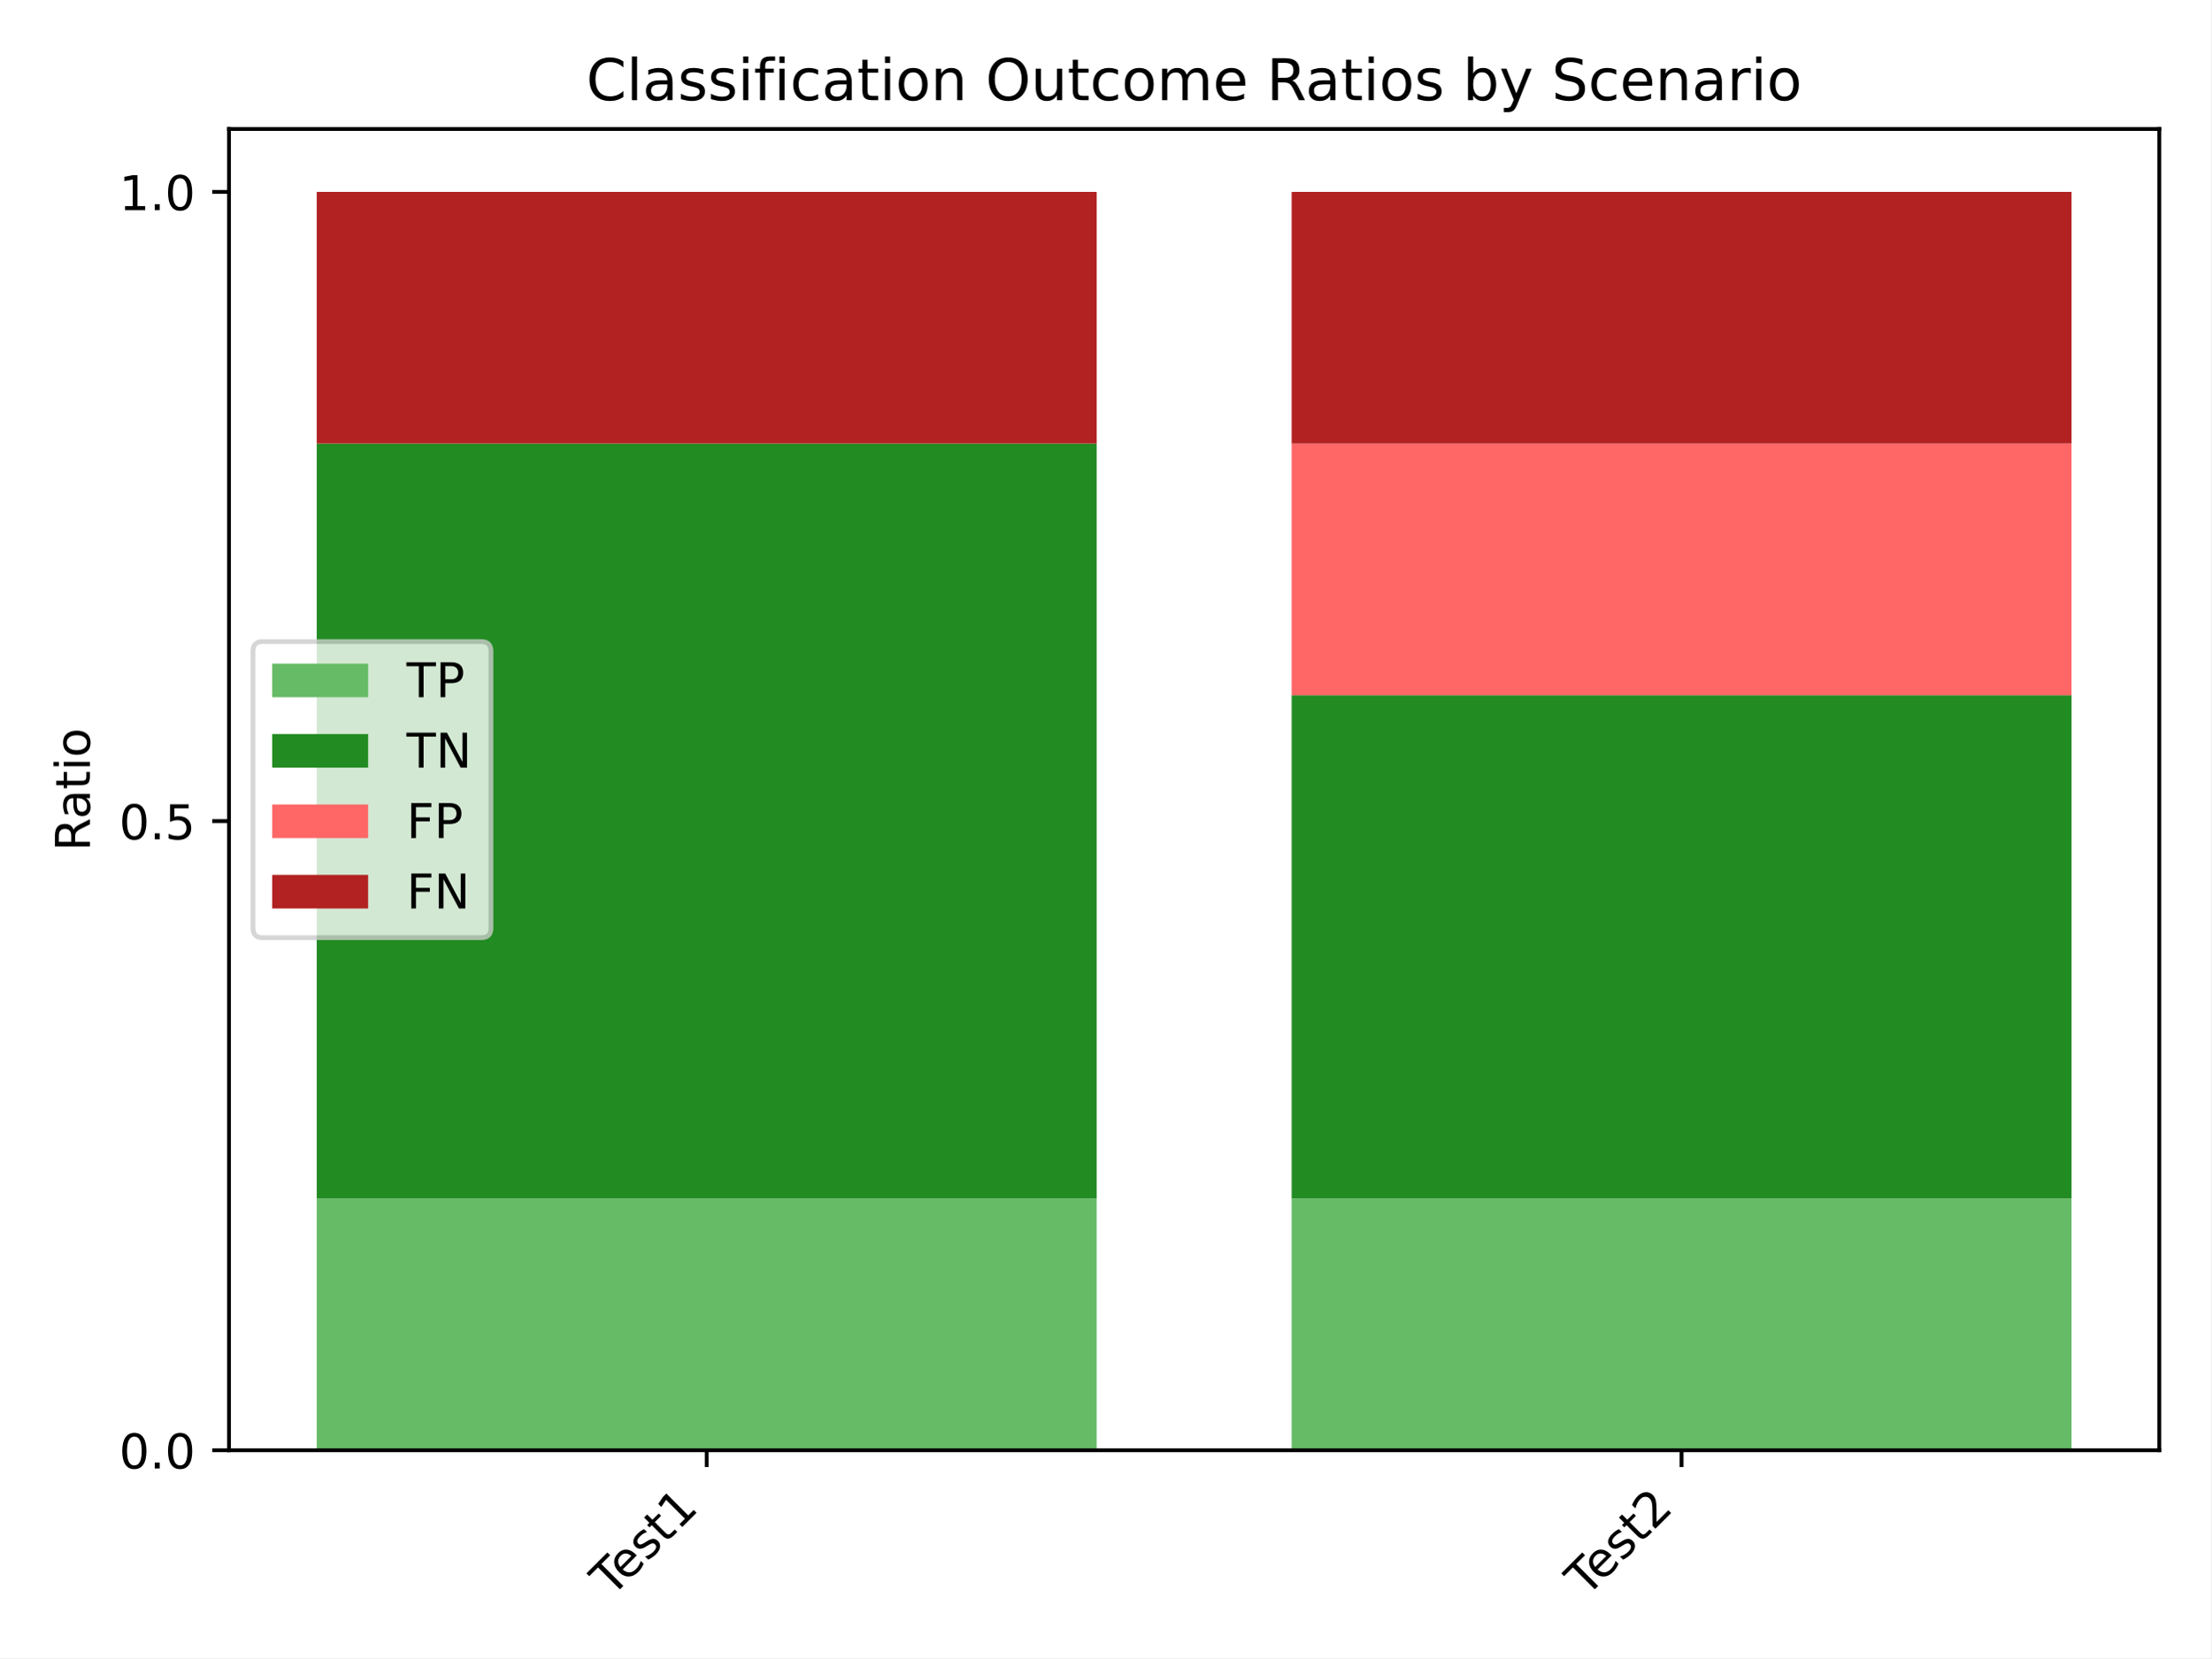
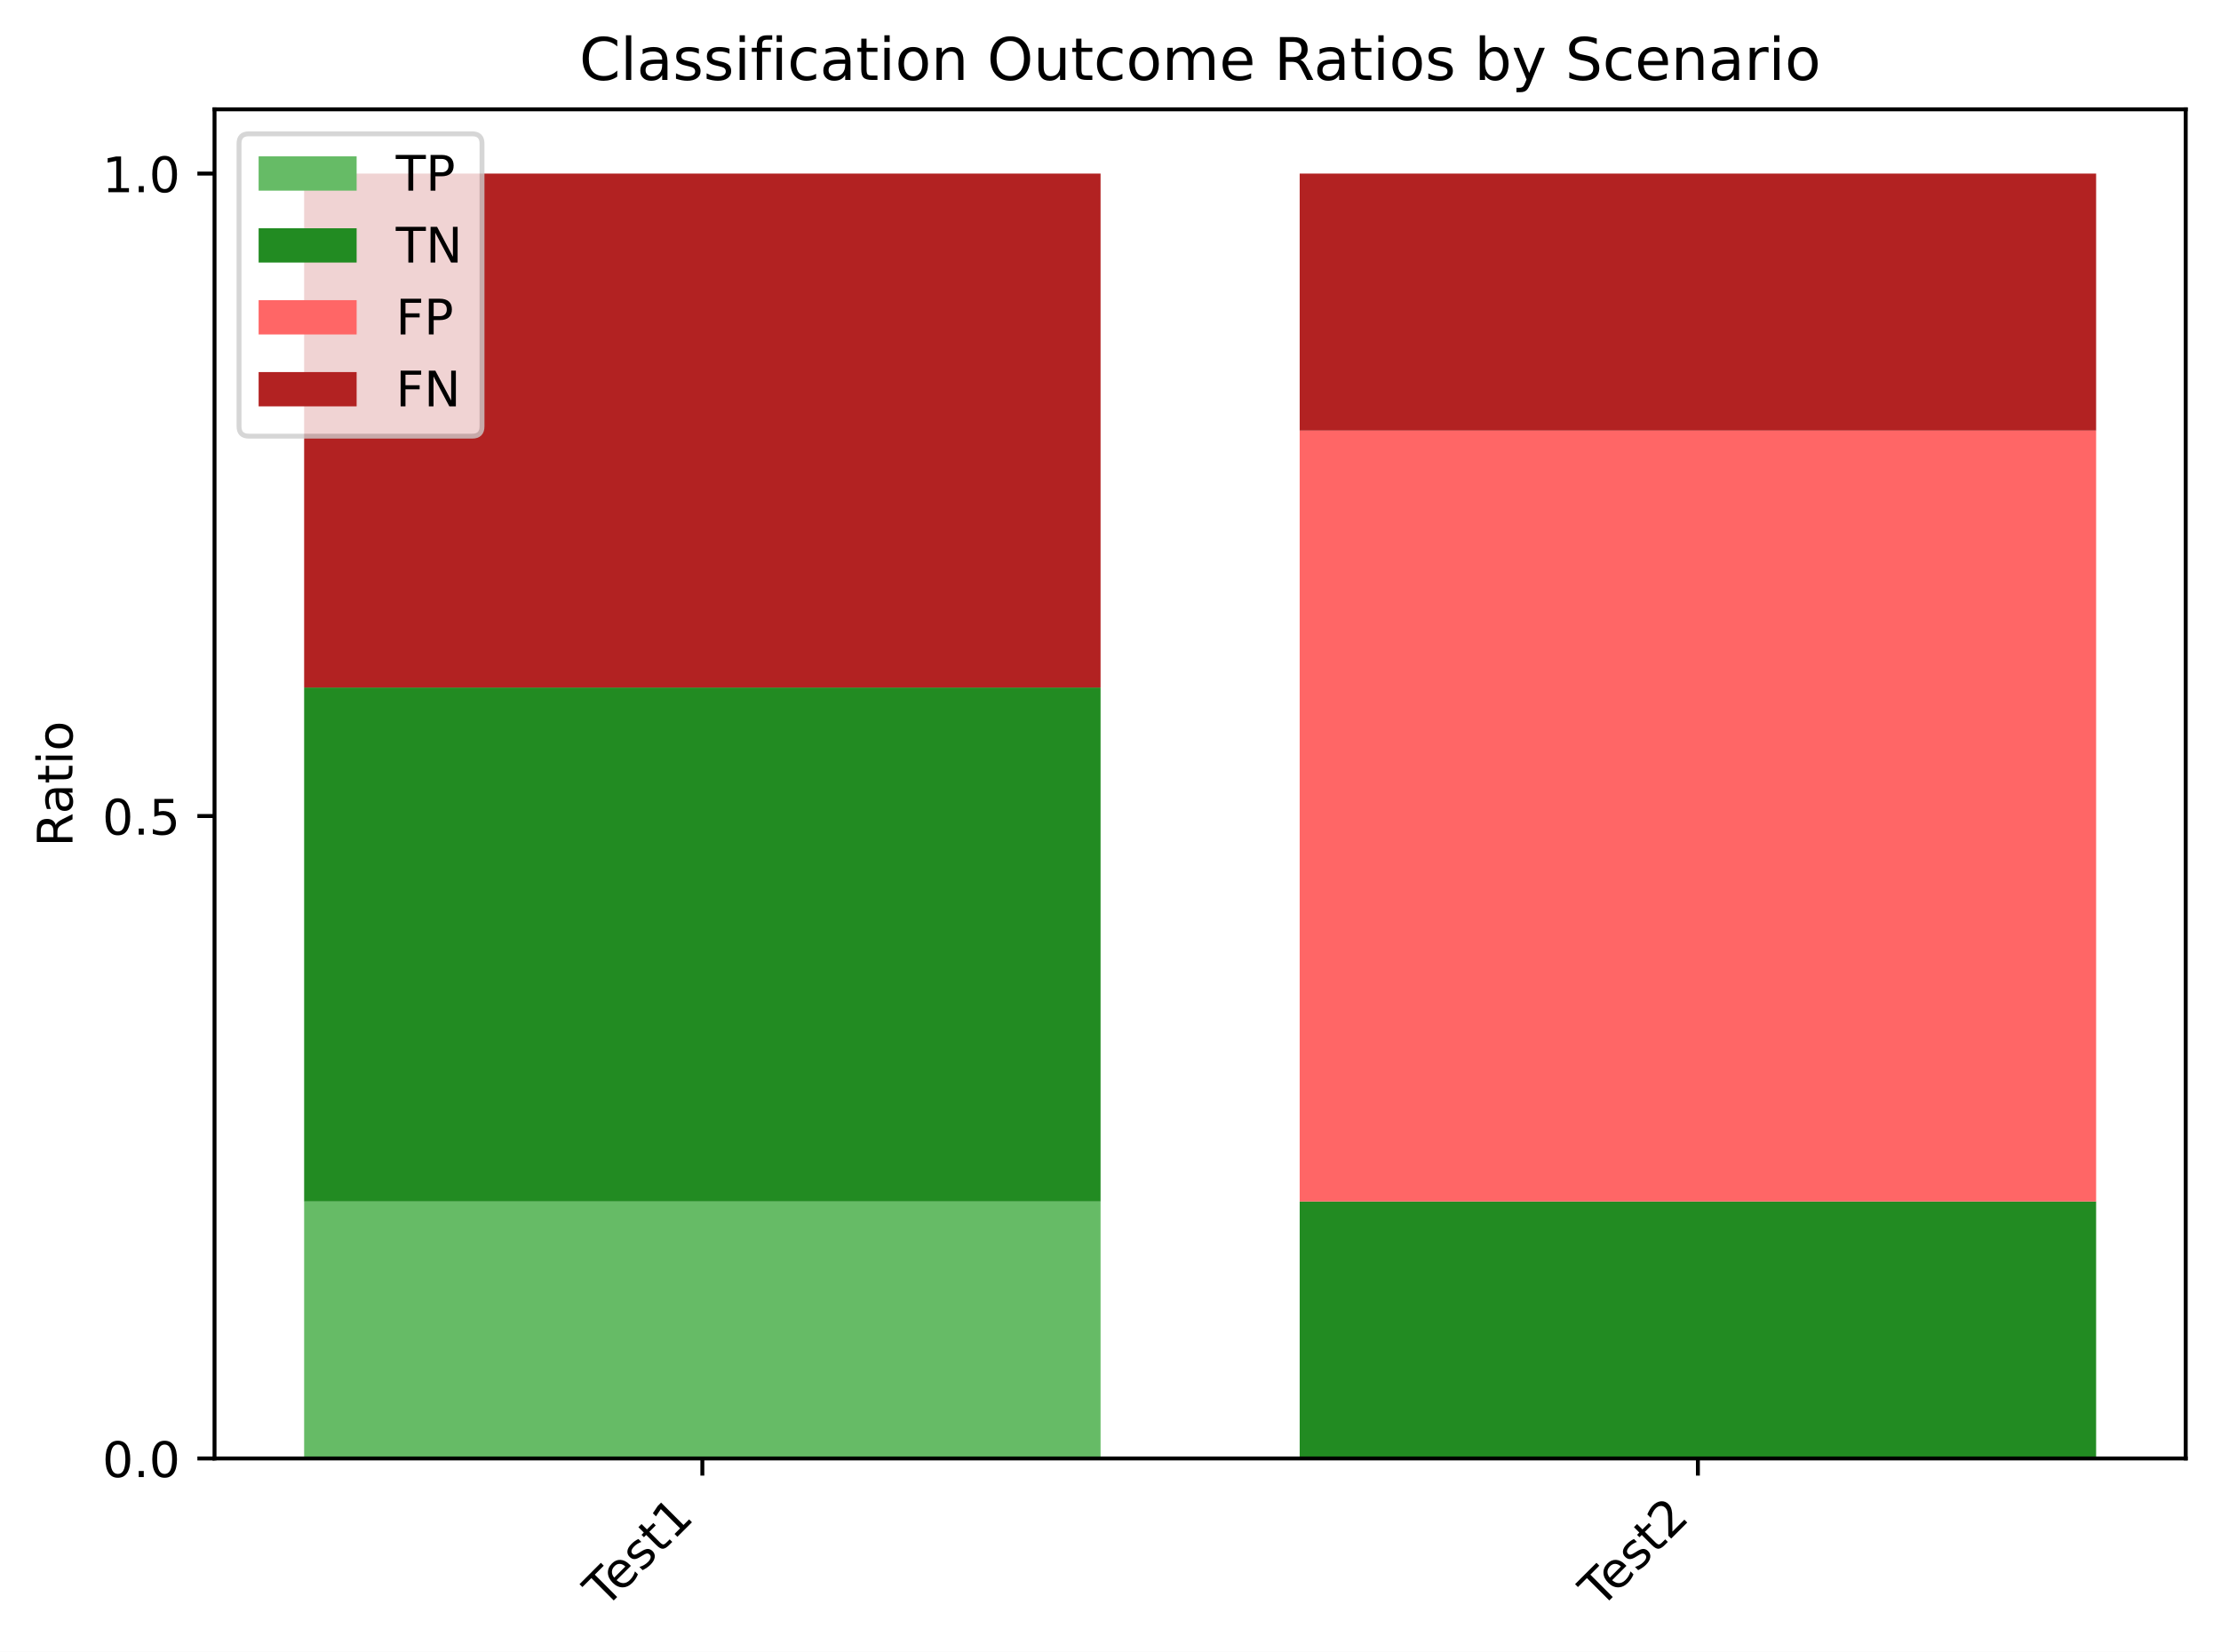
- <svg xmlns="http://www.w3.org/2000/svg" xmlns:xlink="http://www.w3.org/1999/xlink" width="460.8pt" height="345.6pt" viewBox="0 0 460.8 345.6" version="1.1">
+ <svg xmlns="http://www.w3.org/2000/svg" xmlns:xlink="http://www.w3.org/1999/xlink" width="453.261pt" height="337.184pt" viewBox="0 0 453.261 337.184" version="1.1">
  <defs>
    <style type="text/css">*{stroke-linejoin: round; stroke-linecap: butt}</style>
  </defs>
  <g id="figure_1">
    <g id="patch_1">
-       <path d="M 0 345.6  L 460.8 345.6  L 460.8 0  L 0 0  z " style="fill: #ffffff" />
+       <path d="M 0 337.184  L 453.261 337.184  L 453.261 0  L 0 0  z " style="fill: #ffffff" />
    </g>
    <g id="axes_1">
      <g id="patch_2">
-         <path d="M 47.72 302.281  L 450 302.281  L 450 26.88  L 47.72 26.88  z " style="fill: #ffffff" />
+         <path d="M 43.781 297.719  L 446.061 297.719  L 446.061 22.318  L 43.781 22.318  z " style="fill: #ffffff" />
      </g>
      <g id="patch_3">
-         <path d="M 66.005 302.281  L 228.543 302.281  L 228.543 249.823  L 66.005 249.823  z " clip-path="url(#p464c4f9c86)" style="fill: #66bb66" />
+         <path d="M 62.067 297.719  L 224.604 297.719  L 224.604 245.261  L 62.067 245.261  z " clip-path="url(#p883ee501af)" style="fill: #66bb66" />
      </g>
      <g id="patch_4">
-         <path d="M 269.177 302.281  L 431.715 302.281  L 431.715 249.823  L 269.177 249.823  z " clip-path="url(#p464c4f9c86)" style="fill: #66bb66" />
+         <path d="M 265.238 297.719  L 427.776 297.719  L 427.776 297.719  L 265.238 297.719  z " clip-path="url(#p883ee501af)" style="fill: #66bb66" />
      </g>
      <g id="patch_5">
-         <path d="M 66.005 249.823  L 228.543 249.823  L 228.543 92.452  L 66.005 92.452  z " clip-path="url(#p464c4f9c86)" style="fill: #228b22" />
+         <path d="M 62.067 245.261  L 224.604 245.261  L 224.604 140.347  L 62.067 140.347  z " clip-path="url(#p883ee501af)" style="fill: #228b22" />
      </g>
      <g id="patch_6">
-         <path d="M 269.177 249.823  L 431.715 249.823  L 431.715 144.909  L 269.177 144.909  z " clip-path="url(#p464c4f9c86)" style="fill: #228b22" />
+         <path d="M 265.238 297.719  L 427.776 297.719  L 427.776 245.261  L 265.238 245.261  z " clip-path="url(#p883ee501af)" style="fill: #228b22" />
      </g>
      <g id="patch_7">
-         <path d="M 66.005 92.452  L 228.543 92.452  L 228.543 92.452  L 66.005 92.452  z " clip-path="url(#p464c4f9c86)" style="fill: #ff6666" />
+         <path d="M 62.067 140.347  L 224.604 140.347  L 224.604 140.347  L 62.067 140.347  z " clip-path="url(#p883ee501af)" style="fill: #ff6666" />
      </g>
      <g id="patch_8">
-         <path d="M 269.177 144.909  L 431.715 144.909  L 431.715 92.452  L 269.177 92.452  z " clip-path="url(#p464c4f9c86)" style="fill: #ff6666" />
+         <path d="M 265.238 245.261  L 427.776 245.261  L 427.776 87.89  L 265.238 87.89  z " clip-path="url(#p883ee501af)" style="fill: #ff6666" />
      </g>
      <g id="patch_9">
-         <path d="M 66.005 92.452  L 228.543 92.452  L 228.543 39.994  L 66.005 39.994  z " clip-path="url(#p464c4f9c86)" style="fill: #b22222" />
+         <path d="M 62.067 140.347  L 224.604 140.347  L 224.604 35.432  L 62.067 35.432  z " clip-path="url(#p883ee501af)" style="fill: #b22222" />
      </g>
      <g id="patch_10">
-         <path d="M 269.177 92.452  L 431.715 92.452  L 431.715 39.994  L 269.177 39.994  z " clip-path="url(#p464c4f9c86)" style="fill: #b22222" />
+         <path d="M 265.238 87.89  L 427.776 87.89  L 427.776 35.432  L 265.238 35.432  z " clip-path="url(#p883ee501af)" style="fill: #b22222" />
      </g>
      <g id="matplotlib.axis_1">
        <g id="xtick_1">
          <g id="line2d_1">
            <defs>
-               <path id="m509d55a823" d="M 0 0  L 0 3.5  " style="stroke: #000000; stroke-width: 0.8" />
-             </defs>
-             <g>
-               <use xlink:href="#m509d55a823" x="147.274" y="302.281" style="stroke: #000000; stroke-width: 0.8" />
+               <path id="m3385fdae1e" d="M 0 0  L 0 3.5  " style="stroke: #000000; stroke-width: 0.8" />
+             </defs>
+             <g>
+               <use xlink:href="#m3385fdae1e" x="143.335" y="297.719" style="stroke: #000000; stroke-width: 0.8" />
            </g>
          </g>
          <g id="text_1">
-             <g transform="translate(127.3812 333.0758) rotate(-45) scale(0.1 -0.1)">
+             <g transform="translate(123.4425 328.5139) rotate(-45) scale(0.1 -0.1)">
              <defs>
                <path id="DejaVuSans-54" d="M -19 4666  L 3928 4666  L 3928 4134  L 2272 4134  L 2272 0  L 1638 0  L 1638 4134  L -19 4134  L -19 4666  z " transform="scale(0.015625)" />
                <path id="DejaVuSans-65" d="M 3597 1894  L 3597 1613  L 953 1613  Q 991 1019 1311 708  Q 1631 397 2203 397  Q 2534 397 2845 478  Q 3156 559 3463 722  L 3463 178  Q 3153 47 2828 -22  Q 2503 -91 2169 -91  Q 1331 -91 842 396  Q 353 884 353 1716  Q 353 2575 817 3079  Q 1281 3584 2069 3584  Q 2775 3584 3186 3129  Q 3597 2675 3597 1894  z M 3022 2063  Q 3016 2534 2758 2815  Q 2500 3097 2075 3097  Q 1594 3097 1305 2825  Q 1016 2553 972 2059  L 3022 2063  z " transform="scale(0.015625)" />
                <path id="DejaVuSans-73" d="M 2834 3397  L 2834 2853  Q 2591 2978 2328 3040  Q 2066 3103 1784 3103  Q 1356 3103 1142 2972  Q 928 2841 928 2578  Q 928 2378 1081 2264  Q 1234 2150 1697 2047  L 1894 2003  Q 2506 1872 2764 1633  Q 3022 1394 3022 966  Q 3022 478 2636 193  Q 2250 -91 1575 -91  Q 1294 -91 989 -36  Q 684 19 347 128  L 347 722  Q 666 556 975 473  Q 1284 391 1588 391  Q 1994 391 2212 530  Q 2431 669 2431 922  Q 2431 1156 2273 1281  Q 2116 1406 1581 1522  L 1381 1569  Q 847 1681 609 1914  Q 372 2147 372 2553  Q 372 3047 722 3315  Q 1072 3584 1716 3584  Q 2034 3584 2315 3537  Q 2597 3491 2834 3397  z " transform="scale(0.015625)" />
                <path id="DejaVuSans-74" d="M 1172 4494  L 1172 3500  L 2356 3500  L 2356 3053  L 1172 3053  L 1172 1153  Q 1172 725 1289 603  Q 1406 481 1766 481  L 2356 481  L 2356 0  L 1766 0  Q 1100 0 847 248  Q 594 497 594 1153  L 594 3053  L 172 3053  L 172 3500  L 594 3500  L 594 4494  L 1172 4494  z " transform="scale(0.015625)" />
                <path id="DejaVuSans-31" d="M 794 531  L 1825 531  L 1825 4091  L 703 3866  L 703 4441  L 1819 4666  L 2450 4666  L 2450 531  L 3481 531  L 3481 0  L 794 0  L 794 531  z " transform="scale(0.015625)" />
              </defs>
              <use xlink:href="#DejaVuSans-54" />
              <use xlink:href="#DejaVuSans-65" transform="translate(44.08398 0)" />
              <use xlink:href="#DejaVuSans-73" transform="translate(105.6074 0)" />
              <use xlink:href="#DejaVuSans-74" transform="translate(157.707 0)" />
              <use xlink:href="#DejaVuSans-31" transform="translate(196.916 0)" />
            </g>
          </g>
        </g>
        <g id="xtick_2">
          <g id="line2d_2">
            <g>
-               <use xlink:href="#m509d55a823" x="350.446" y="302.281" style="stroke: #000000; stroke-width: 0.8" />
+               <use xlink:href="#m3385fdae1e" x="346.507" y="297.719" style="stroke: #000000; stroke-width: 0.8" />
            </g>
          </g>
          <g id="text_2">
-             <g transform="translate(330.553 333.0758) rotate(-45) scale(0.1 -0.1)">
+             <g transform="translate(326.6142 328.5139) rotate(-45) scale(0.1 -0.1)">
              <defs>
                <path id="DejaVuSans-32" d="M 1228 531  L 3431 531  L 3431 0  L 469 0  L 469 531  Q 828 903 1448 1529  Q 2069 2156 2228 2338  Q 2531 2678 2651 2914  Q 2772 3150 2772 3378  Q 2772 3750 2511 3984  Q 2250 4219 1831 4219  Q 1534 4219 1204 4116  Q 875 4013 500 3803  L 500 4441  Q 881 4594 1212 4672  Q 1544 4750 1819 4750  Q 2544 4750 2975 4387  Q 3406 4025 3406 3419  Q 3406 3131 3298 2873  Q 3191 2616 2906 2266  Q 2828 2175 2409 1742  Q 1991 1309 1228 531  z " transform="scale(0.015625)" />
              </defs>
              <use xlink:href="#DejaVuSans-54" />
              <use xlink:href="#DejaVuSans-65" transform="translate(44.08398 0)" />
              <use xlink:href="#DejaVuSans-73" transform="translate(105.6074 0)" />
              <use xlink:href="#DejaVuSans-74" transform="translate(157.707 0)" />
              <use xlink:href="#DejaVuSans-32" transform="translate(196.916 0)" />
            </g>
          </g>
        </g>
      </g>
      <g id="matplotlib.axis_2">
        <g id="ytick_1">
          <g id="line2d_3">
            <defs>
-               <path id="maff8fc2c98" d="M 0 0  L -3.5 0  " style="stroke: #000000; stroke-width: 0.8" />
-             </defs>
-             <g>
-               <use xlink:href="#maff8fc2c98" x="47.72" y="302.281" style="stroke: #000000; stroke-width: 0.8" />
+               <path id="ma600d9e374" d="M 0 0  L -3.5 0  " style="stroke: #000000; stroke-width: 0.8" />
+             </defs>
+             <g>
+               <use xlink:href="#ma600d9e374" x="43.781" y="297.719" style="stroke: #000000; stroke-width: 0.8" />
            </g>
          </g>
          <g id="text_3">
-             <g transform="translate(24.81687 306.0797) scale(0.1 -0.1)">
+             <g transform="translate(20.87813 301.5179) scale(0.1 -0.1)">
              <defs>
                <path id="DejaVuSans-30" d="M 2034 4250  Q 1547 4250 1301 3770  Q 1056 3291 1056 2328  Q 1056 1369 1301 889  Q 1547 409 2034 409  Q 2525 409 2770 889  Q 3016 1369 3016 2328  Q 3016 3291 2770 3770  Q 2525 4250 2034 4250  z M 2034 4750  Q 2819 4750 3233 4129  Q 3647 3509 3647 2328  Q 3647 1150 3233 529  Q 2819 -91 2034 -91  Q 1250 -91 836 529  Q 422 1150 422 2328  Q 422 3509 836 4129  Q 1250 4750 2034 4750  z " transform="scale(0.015625)" />
                <path id="DejaVuSans-2e" d="M 684 794  L 1344 794  L 1344 0  L 684 0  L 684 794  z " transform="scale(0.015625)" />
              </defs>
              <use xlink:href="#DejaVuSans-30" />
              <use xlink:href="#DejaVuSans-2e" transform="translate(63.62305 0)" />
              <use xlink:href="#DejaVuSans-30" transform="translate(95.41016 0)" />
            </g>
          </g>
        </g>
        <g id="ytick_2">
          <g id="line2d_4">
            <g>
-               <use xlink:href="#maff8fc2c98" x="47.72" y="171.137" style="stroke: #000000; stroke-width: 0.8" />
+               <use xlink:href="#ma600d9e374" x="43.781" y="166.576" style="stroke: #000000; stroke-width: 0.8" />
            </g>
          </g>
          <g id="text_4">
-             <g transform="translate(24.81687 174.9366) scale(0.1 -0.1)">
+             <g transform="translate(20.87813 170.3748) scale(0.1 -0.1)">
              <defs>
                <path id="DejaVuSans-35" d="M 691 4666  L 3169 4666  L 3169 4134  L 1269 4134  L 1269 2991  Q 1406 3038 1543 3061  Q 1681 3084 1819 3084  Q 2600 3084 3056 2656  Q 3513 2228 3513 1497  Q 3513 744 3044 326  Q 2575 -91 1722 -91  Q 1428 -91 1123 -41  Q 819 9 494 109  L 494 744  Q 775 591 1075 516  Q 1375 441 1709 441  Q 2250 441 2565 725  Q 2881 1009 2881 1497  Q 2881 1984 2565 2268  Q 2250 2553 1709 2553  Q 1456 2553 1204 2497  Q 953 2441 691 2322  L 691 4666  z " transform="scale(0.015625)" />
              </defs>
              <use xlink:href="#DejaVuSans-30" />
              <use xlink:href="#DejaVuSans-2e" transform="translate(63.62305 0)" />
              <use xlink:href="#DejaVuSans-35" transform="translate(95.41016 0)" />
            </g>
          </g>
        </g>
        <g id="ytick_3">
          <g id="line2d_5">
            <g>
-               <use xlink:href="#maff8fc2c98" x="47.72" y="39.994" style="stroke: #000000; stroke-width: 0.8" />
+               <use xlink:href="#ma600d9e374" x="43.781" y="35.432" style="stroke: #000000; stroke-width: 0.8" />
            </g>
          </g>
          <g id="text_5">
-             <g transform="translate(24.81687 43.79353) scale(0.1 -0.1)">
+             <g transform="translate(20.87813 39.23165) scale(0.1 -0.1)">
              <use xlink:href="#DejaVuSans-31" />
              <use xlink:href="#DejaVuSans-2e" transform="translate(63.62305 0)" />
              <use xlink:href="#DejaVuSans-30" transform="translate(95.41016 0)" />
            </g>
          </g>
        </g>
        <g id="text_6">
-           <g transform="translate(18.73719 177.4146) rotate(-90) scale(0.1 -0.1)">
+           <g transform="translate(14.79844 172.8528) rotate(-90) scale(0.1 -0.1)">
            <defs>
              <path id="DejaVuSans-52" d="M 2841 2188  Q 3044 2119 3236 1894  Q 3428 1669 3622 1275  L 4263 0  L 3584 0  L 2988 1197  Q 2756 1666 2539 1819  Q 2322 1972 1947 1972  L 1259 1972  L 1259 0  L 628 0  L 628 4666  L 2053 4666  Q 2853 4666 3247 4331  Q 3641 3997 3641 3322  Q 3641 2881 3436 2590  Q 3231 2300 2841 2188  z M 1259 4147  L 1259 2491  L 2053 2491  Q 2509 2491 2742 2702  Q 2975 2913 2975 3322  Q 2975 3731 2742 3939  Q 2509 4147 2053 4147  L 1259 4147  z " transform="scale(0.015625)" />
              <path id="DejaVuSans-61" d="M 2194 1759  Q 1497 1759 1228 1600  Q 959 1441 959 1056  Q 959 750 1161 570  Q 1363 391 1709 391  Q 2188 391 2477 730  Q 2766 1069 2766 1631  L 2766 1759  L 2194 1759  z M 3341 1997  L 3341 0  L 2766 0  L 2766 531  Q 2569 213 2275 61  Q 1981 -91 1556 -91  Q 1019 -91 701 211  Q 384 513 384 1019  Q 384 1609 779 1909  Q 1175 2209 1959 2209  L 2766 2209  L 2766 2266  Q 2766 2663 2505 2880  Q 2244 3097 1772 3097  Q 1472 3097 1187 3025  Q 903 2953 641 2809  L 641 3341  Q 956 3463 1253 3523  Q 1550 3584 1831 3584  Q 2591 3584 2966 3190  Q 3341 2797 3341 1997  z " transform="scale(0.015625)" />
              <path id="DejaVuSans-69" d="M 603 3500  L 1178 3500  L 1178 0  L 603 0  L 603 3500  z M 603 4863  L 1178 4863  L 1178 4134  L 603 4134  L 603 4863  z " transform="scale(0.015625)" />
              <path id="DejaVuSans-6f" d="M 1959 3097  Q 1497 3097 1228 2736  Q 959 2375 959 1747  Q 959 1119 1226 758  Q 1494 397 1959 397  Q 2419 397 2687 759  Q 2956 1122 2956 1747  Q 2956 2369 2687 2733  Q 2419 3097 1959 3097  z M 1959 3584  Q 2709 3584 3137 3096  Q 3566 2609 3566 1747  Q 3566 888 3137 398  Q 2709 -91 1959 -91  Q 1206 -91 779 398  Q 353 888 353 1747  Q 353 2609 779 3096  Q 1206 3584 1959 3584  z " transform="scale(0.015625)" />
            </defs>
            <use xlink:href="#DejaVuSans-52" />
            <use xlink:href="#DejaVuSans-61" transform="translate(67.23242 0)" />
            <use xlink:href="#DejaVuSans-74" transform="translate(128.5117 0)" />
            <use xlink:href="#DejaVuSans-69" transform="translate(167.7207 0)" />
            <use xlink:href="#DejaVuSans-6f" transform="translate(195.5039 0)" />
          </g>
        </g>
      </g>
      <g id="patch_11">
-         <path d="M 47.72 302.281  L 47.72 26.88  " style="fill: none; stroke: #000000; stroke-width: 0.8; stroke-linejoin: miter; stroke-linecap: square" />
+         <path d="M 43.781 297.719  L 43.781 22.318  " style="fill: none; stroke: #000000; stroke-width: 0.8; stroke-linejoin: miter; stroke-linecap: square" />
      </g>
      <g id="patch_12">
-         <path d="M 450 302.281  L 450 26.88  " style="fill: none; stroke: #000000; stroke-width: 0.8; stroke-linejoin: miter; stroke-linecap: square" />
+         <path d="M 446.061 297.719  L 446.061 22.318  " style="fill: none; stroke: #000000; stroke-width: 0.8; stroke-linejoin: miter; stroke-linecap: square" />
      </g>
      <g id="patch_13">
-         <path d="M 47.72 302.281  L 450 302.281  " style="fill: none; stroke: #000000; stroke-width: 0.8; stroke-linejoin: miter; stroke-linecap: square" />
+         <path d="M 43.781 297.719  L 446.061 297.719  " style="fill: none; stroke: #000000; stroke-width: 0.8; stroke-linejoin: miter; stroke-linecap: square" />
      </g>
      <g id="patch_14">
-         <path d="M 47.72 26.88  L 450 26.88  " style="fill: none; stroke: #000000; stroke-width: 0.8; stroke-linejoin: miter; stroke-linecap: square" />
+         <path d="M 43.781 22.318  L 446.061 22.318  " style="fill: none; stroke: #000000; stroke-width: 0.8; stroke-linejoin: miter; stroke-linecap: square" />
      </g>
      <g id="text_7">
-         <g transform="translate(122.1775 20.88) scale(0.12 -0.12)">
+         <g transform="translate(118.2387 16.31812) scale(0.12 -0.12)">
          <defs>
            <path id="DejaVuSans-43" d="M 4122 4306  L 4122 3641  Q 3803 3938 3442 4084  Q 3081 4231 2675 4231  Q 1875 4231 1450 3742  Q 1025 3253 1025 2328  Q 1025 1406 1450 917  Q 1875 428 2675 428  Q 3081 428 3442 575  Q 3803 722 4122 1019  L 4122 359  Q 3791 134 3420 21  Q 3050 -91 2638 -91  Q 1578 -91 968 557  Q 359 1206 359 2328  Q 359 3453 968 4101  Q 1578 4750 2638 4750  Q 3056 4750 3426 4639  Q 3797 4528 4122 4306  z " transform="scale(0.015625)" />
            <path id="DejaVuSans-6c" d="M 603 4863  L 1178 4863  L 1178 0  L 603 0  L 603 4863  z " transform="scale(0.015625)" />
            <path id="DejaVuSans-66" d="M 2375 4863  L 2375 4384  L 1825 4384  Q 1516 4384 1395 4259  Q 1275 4134 1275 3809  L 1275 3500  L 2222 3500  L 2222 3053  L 1275 3053  L 1275 0  L 697 0  L 697 3053  L 147 3053  L 147 3500  L 697 3500  L 697 3744  Q 697 4328 969 4595  Q 1241 4863 1831 4863  L 2375 4863  z " transform="scale(0.015625)" />
            <path id="DejaVuSans-63" d="M 3122 3366  L 3122 2828  Q 2878 2963 2633 3030  Q 2388 3097 2138 3097  Q 1578 3097 1268 2742  Q 959 2388 959 1747  Q 959 1106 1268 751  Q 1578 397 2138 397  Q 2388 397 2633 464  Q 2878 531 3122 666  L 3122 134  Q 2881 22 2623 -34  Q 2366 -91 2075 -91  Q 1284 -91 818 406  Q 353 903 353 1747  Q 353 2603 823 3093  Q 1294 3584 2113 3584  Q 2378 3584 2631 3529  Q 2884 3475 3122 3366  z " transform="scale(0.015625)" />
            <path id="DejaVuSans-6e" d="M 3513 2113  L 3513 0  L 2938 0  L 2938 2094  Q 2938 2591 2744 2837  Q 2550 3084 2163 3084  Q 1697 3084 1428 2787  Q 1159 2491 1159 1978  L 1159 0  L 581 0  L 581 3500  L 1159 3500  L 1159 2956  Q 1366 3272 1645 3428  Q 1925 3584 2291 3584  Q 2894 3584 3203 3211  Q 3513 2838 3513 2113  z " transform="scale(0.015625)" />
            <path id="DejaVuSans-20" transform="scale(0.015625)" />
            <path id="DejaVuSans-4f" d="M 2522 4238  Q 1834 4238 1429 3725  Q 1025 3213 1025 2328  Q 1025 1447 1429 934  Q 1834 422 2522 422  Q 3209 422 3611 934  Q 4013 1447 4013 2328  Q 4013 3213 3611 3725  Q 3209 4238 2522 4238  z M 2522 4750  Q 3503 4750 4090 4092  Q 4678 3434 4678 2328  Q 4678 1225 4090 567  Q 3503 -91 2522 -91  Q 1538 -91 948 565  Q 359 1222 359 2328  Q 359 3434 948 4092  Q 1538 4750 2522 4750  z " transform="scale(0.015625)" />
            <path id="DejaVuSans-75" d="M 544 1381  L 544 3500  L 1119 3500  L 1119 1403  Q 1119 906 1312 657  Q 1506 409 1894 409  Q 2359 409 2629 706  Q 2900 1003 2900 1516  L 2900 3500  L 3475 3500  L 3475 0  L 2900 0  L 2900 538  Q 2691 219 2414 64  Q 2138 -91 1772 -91  Q 1169 -91 856 284  Q 544 659 544 1381  z M 1991 3584  L 1991 3584  z " transform="scale(0.015625)" />
            <path id="DejaVuSans-6d" d="M 3328 2828  Q 3544 3216 3844 3400  Q 4144 3584 4550 3584  Q 5097 3584 5394 3201  Q 5691 2819 5691 2113  L 5691 0  L 5113 0  L 5113 2094  Q 5113 2597 4934 2840  Q 4756 3084 4391 3084  Q 3944 3084 3684 2787  Q 3425 2491 3425 1978  L 3425 0  L 2847 0  L 2847 2094  Q 2847 2600 2669 2842  Q 2491 3084 2119 3084  Q 1678 3084 1418 2786  Q 1159 2488 1159 1978  L 1159 0  L 581 0  L 581 3500  L 1159 3500  L 1159 2956  Q 1356 3278 1631 3431  Q 1906 3584 2284 3584  Q 2666 3584 2933 3390  Q 3200 3197 3328 2828  z " transform="scale(0.015625)" />
            <path id="DejaVuSans-62" d="M 3116 1747  Q 3116 2381 2855 2742  Q 2594 3103 2138 3103  Q 1681 3103 1420 2742  Q 1159 2381 1159 1747  Q 1159 1113 1420 752  Q 1681 391 2138 391  Q 2594 391 2855 752  Q 3116 1113 3116 1747  z M 1159 2969  Q 1341 3281 1617 3432  Q 1894 3584 2278 3584  Q 2916 3584 3314 3078  Q 3713 2572 3713 1747  Q 3713 922 3314 415  Q 2916 -91 2278 -91  Q 1894 -91 1617 61  Q 1341 213 1159 525  L 1159 0  L 581 0  L 581 4863  L 1159 4863  L 1159 2969  z " transform="scale(0.015625)" />
            <path id="DejaVuSans-79" d="M 2059 -325  Q 1816 -950 1584 -1140  Q 1353 -1331 966 -1331  L 506 -1331  L 506 -850  L 844 -850  Q 1081 -850 1212 -737  Q 1344 -625 1503 -206  L 1606 56  L 191 3500  L 800 3500  L 1894 763  L 2988 3500  L 3597 3500  L 2059 -325  z " transform="scale(0.015625)" />
            <path id="DejaVuSans-53" d="M 3425 4513  L 3425 3897  Q 3066 4069 2747 4153  Q 2428 4238 2131 4238  Q 1616 4238 1336 4038  Q 1056 3838 1056 3469  Q 1056 3159 1242 3001  Q 1428 2844 1947 2747  L 2328 2669  Q 3034 2534 3370 2195  Q 3706 1856 3706 1288  Q 3706 609 3251 259  Q 2797 -91 1919 -91  Q 1588 -91 1214 -16  Q 841 59 441 206  L 441 856  Q 825 641 1194 531  Q 1563 422 1919 422  Q 2459 422 2753 634  Q 3047 847 3047 1241  Q 3047 1584 2836 1778  Q 2625 1972 2144 2069  L 1759 2144  Q 1053 2284 737 2584  Q 422 2884 422 3419  Q 422 4038 858 4394  Q 1294 4750 2059 4750  Q 2388 4750 2728 4690  Q 3069 4631 3425 4513  z " transform="scale(0.015625)" />
            <path id="DejaVuSans-72" d="M 2631 2963  Q 2534 3019 2420 3045  Q 2306 3072 2169 3072  Q 1681 3072 1420 2755  Q 1159 2438 1159 1844  L 1159 0  L 581 0  L 581 3500  L 1159 3500  L 1159 2956  Q 1341 3275 1631 3429  Q 1922 3584 2338 3584  Q 2397 3584 2469 3576  Q 2541 3569 2628 3553  L 2631 2963  z " transform="scale(0.015625)" />
          </defs>
          <use xlink:href="#DejaVuSans-43" />
          <use xlink:href="#DejaVuSans-6c" transform="translate(69.82422 0)" />
          <use xlink:href="#DejaVuSans-61" transform="translate(97.60742 0)" />
          <use xlink:href="#DejaVuSans-73" transform="translate(158.8867 0)" />
          <use xlink:href="#DejaVuSans-73" transform="translate(210.9863 0)" />
          <use xlink:href="#DejaVuSans-69" transform="translate(263.0859 0)" />
          <use xlink:href="#DejaVuSans-66" transform="translate(290.8691 0)" />
          <use xlink:href="#DejaVuSans-69" transform="translate(326.0742 0)" />
          <use xlink:href="#DejaVuSans-63" transform="translate(353.8574 0)" />
          <use xlink:href="#DejaVuSans-61" transform="translate(408.8379 0)" />
          <use xlink:href="#DejaVuSans-74" transform="translate(470.1172 0)" />
          <use xlink:href="#DejaVuSans-69" transform="translate(509.3262 0)" />
          <use xlink:href="#DejaVuSans-6f" transform="translate(537.1094 0)" />
          <use xlink:href="#DejaVuSans-6e" transform="translate(598.291 0)" />
          <use xlink:href="#DejaVuSans-20" transform="translate(661.6699 0)" />
          <use xlink:href="#DejaVuSans-4f" transform="translate(693.457 0)" />
          <use xlink:href="#DejaVuSans-75" transform="translate(772.168 0)" />
          <use xlink:href="#DejaVuSans-74" transform="translate(835.5469 0)" />
          <use xlink:href="#DejaVuSans-63" transform="translate(874.7559 0)" />
          <use xlink:href="#DejaVuSans-6f" transform="translate(929.7363 0)" />
          <use xlink:href="#DejaVuSans-6d" transform="translate(990.918 0)" />
          <use xlink:href="#DejaVuSans-65" transform="translate(1088.33 0)" />
          <use xlink:href="#DejaVuSans-20" transform="translate(1149.854 0)" />
          <use xlink:href="#DejaVuSans-52" transform="translate(1181.641 0)" />
          <use xlink:href="#DejaVuSans-61" transform="translate(1248.873 0)" />
          <use xlink:href="#DejaVuSans-74" transform="translate(1310.152 0)" />
          <use xlink:href="#DejaVuSans-69" transform="translate(1349.361 0)" />
          <use xlink:href="#DejaVuSans-6f" transform="translate(1377.145 0)" />
          <use xlink:href="#DejaVuSans-73" transform="translate(1438.326 0)" />
          <use xlink:href="#DejaVuSans-20" transform="translate(1490.426 0)" />
          <use xlink:href="#DejaVuSans-62" transform="translate(1522.213 0)" />
          <use xlink:href="#DejaVuSans-79" transform="translate(1585.689 0)" />
          <use xlink:href="#DejaVuSans-20" transform="translate(1644.869 0)" />
          <use xlink:href="#DejaVuSans-53" transform="translate(1676.656 0)" />
          <use xlink:href="#DejaVuSans-63" transform="translate(1740.133 0)" />
          <use xlink:href="#DejaVuSans-65" transform="translate(1795.113 0)" />
          <use xlink:href="#DejaVuSans-6e" transform="translate(1856.637 0)" />
          <use xlink:href="#DejaVuSans-61" transform="translate(1920.016 0)" />
          <use xlink:href="#DejaVuSans-72" transform="translate(1981.295 0)" />
          <use xlink:href="#DejaVuSans-69" transform="translate(2022.408 0)" />
          <use xlink:href="#DejaVuSans-6f" transform="translate(2050.191 0)" />
        </g>
      </g>
      <g id="legend_1">
        <g id="patch_15">
-           <path d="M 54.72 195.437  L 100.309 195.437  Q 102.309 195.437 102.309 193.437  L 102.309 135.724  Q 102.309 133.724 100.309 133.724  L 54.72 133.724  Q 52.72 133.724 52.72 135.724  L 52.72 193.437  Q 52.72 195.437 54.72 195.437  z " style="fill: #ffffff; opacity: 0.8; stroke: #cccccc; stroke-linejoin: miter" />
+           <path d="M 50.781 89.031  L 96.37 89.031  Q 98.37 89.031 98.37 87.031  L 98.37 29.318  Q 98.37 27.318 96.37 27.318  L 50.781 27.318  Q 48.781 27.318 48.781 29.318  L 48.781 87.031  Q 48.781 89.031 50.781 89.031  z " style="fill: #ffffff; opacity: 0.8; stroke: #cccccc; stroke-linejoin: miter" />
        </g>
        <g id="patch_16">
-           <path d="M 56.72 145.322  L 76.72 145.322  L 76.72 138.322  L 56.72 138.322  z " style="fill: #66bb66" />
+           <path d="M 52.781 38.917  L 72.781 38.917  L 72.781 31.917  L 52.781 31.917  z " style="fill: #66bb66" />
        </g>
        <g id="text_8">
-           <g transform="translate(84.72 145.3224) scale(0.1 -0.1)">
+           <g transform="translate(80.78125 38.91656) scale(0.1 -0.1)">
            <defs>
              <path id="DejaVuSans-50" d="M 1259 4147  L 1259 2394  L 2053 2394  Q 2494 2394 2734 2622  Q 2975 2850 2975 3272  Q 2975 3691 2734 3919  Q 2494 4147 2053 4147  L 1259 4147  z M 628 4666  L 2053 4666  Q 2838 4666 3239 4311  Q 3641 3956 3641 3272  Q 3641 2581 3239 2228  Q 2838 1875 2053 1875  L 1259 1875  L 1259 0  L 628 0  L 628 4666  z " transform="scale(0.015625)" />
            </defs>
            <use xlink:href="#DejaVuSans-54" />
            <use xlink:href="#DejaVuSans-50" transform="translate(61.08398 0)" />
          </g>
        </g>
        <g id="patch_17">
-           <path d="M 56.72 160.001  L 76.72 160.001  L 76.72 153.001  L 56.72 153.001  z " style="fill: #228b22" />
+           <path d="M 52.781 53.595  L 72.781 53.595  L 72.781 46.595  L 52.781 46.595  z " style="fill: #228b22" />
        </g>
        <g id="text_9">
-           <g transform="translate(84.72 160.0006) scale(0.1 -0.1)">
+           <g transform="translate(80.78125 53.59469) scale(0.1 -0.1)">
            <defs>
              <path id="DejaVuSans-4e" d="M 628 4666  L 1478 4666  L 3547 763  L 3547 4666  L 4159 4666  L 4159 0  L 3309 0  L 1241 3903  L 1241 0  L 628 0  L 628 4666  z " transform="scale(0.015625)" />
            </defs>
            <use xlink:href="#DejaVuSans-54" />
            <use xlink:href="#DejaVuSans-4e" transform="translate(61.08398 0)" />
          </g>
        </g>
        <g id="patch_18">
-           <path d="M 56.72 174.679  L 76.72 174.679  L 76.72 167.679  L 56.72 167.679  z " style="fill: #ff6666" />
+           <path d="M 52.781 68.273  L 72.781 68.273  L 72.781 61.273  L 52.781 61.273  z " style="fill: #ff6666" />
        </g>
        <g id="text_10">
-           <g transform="translate(84.72 174.6787) scale(0.1 -0.1)">
+           <g transform="translate(80.78125 68.27281) scale(0.1 -0.1)">
            <defs>
              <path id="DejaVuSans-46" d="M 628 4666  L 3309 4666  L 3309 4134  L 1259 4134  L 1259 2759  L 3109 2759  L 3109 2228  L 1259 2228  L 1259 0  L 628 0  L 628 4666  z " transform="scale(0.015625)" />
            </defs>
            <use xlink:href="#DejaVuSans-46" />
            <use xlink:href="#DejaVuSans-50" transform="translate(57.51953 0)" />
          </g>
        </g>
        <g id="patch_19">
-           <path d="M 56.72 189.357  L 76.72 189.357  L 76.72 182.357  L 56.72 182.357  z " style="fill: #b22222" />
+           <path d="M 52.781 82.951  L 72.781 82.951  L 72.781 75.951  L 52.781 75.951  z " style="fill: #b22222" />
        </g>
        <g id="text_11">
-           <g transform="translate(84.72 189.3568) scale(0.1 -0.1)">
+           <g transform="translate(80.78125 82.95094) scale(0.1 -0.1)">
            <use xlink:href="#DejaVuSans-46" />
            <use xlink:href="#DejaVuSans-4e" transform="translate(57.51953 0)" />
          </g>
        </g>
      </g>
    </g>
  </g>
  <defs>
-     <clipPath id="p464c4f9c86">
-       <rect x="47.72" y="26.88" width="402.28" height="275.401" />
+     <clipPath id="p883ee501af">
+       <rect x="43.781" y="22.318" width="402.28" height="275.401" />
    </clipPath>
  </defs>
</svg>
